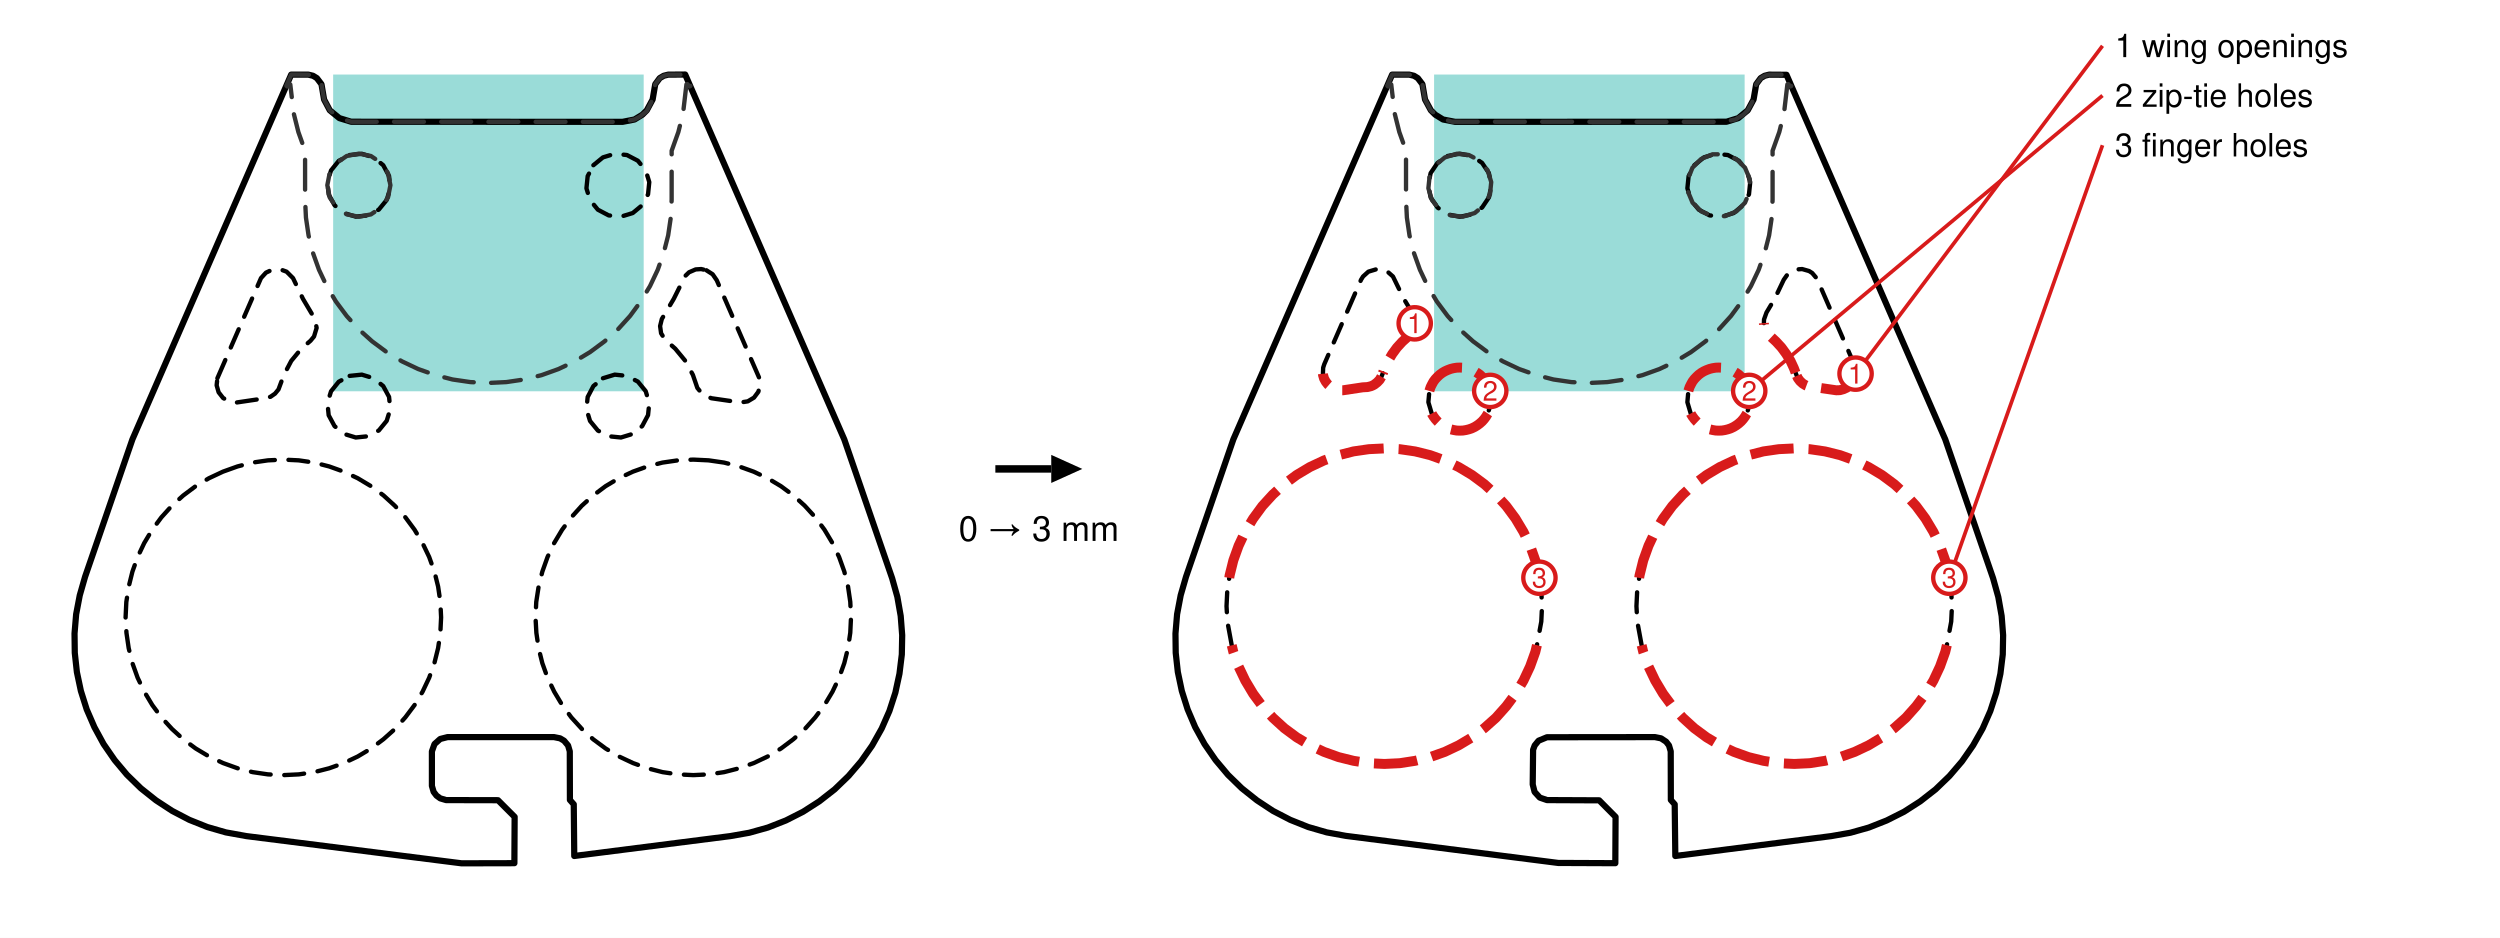
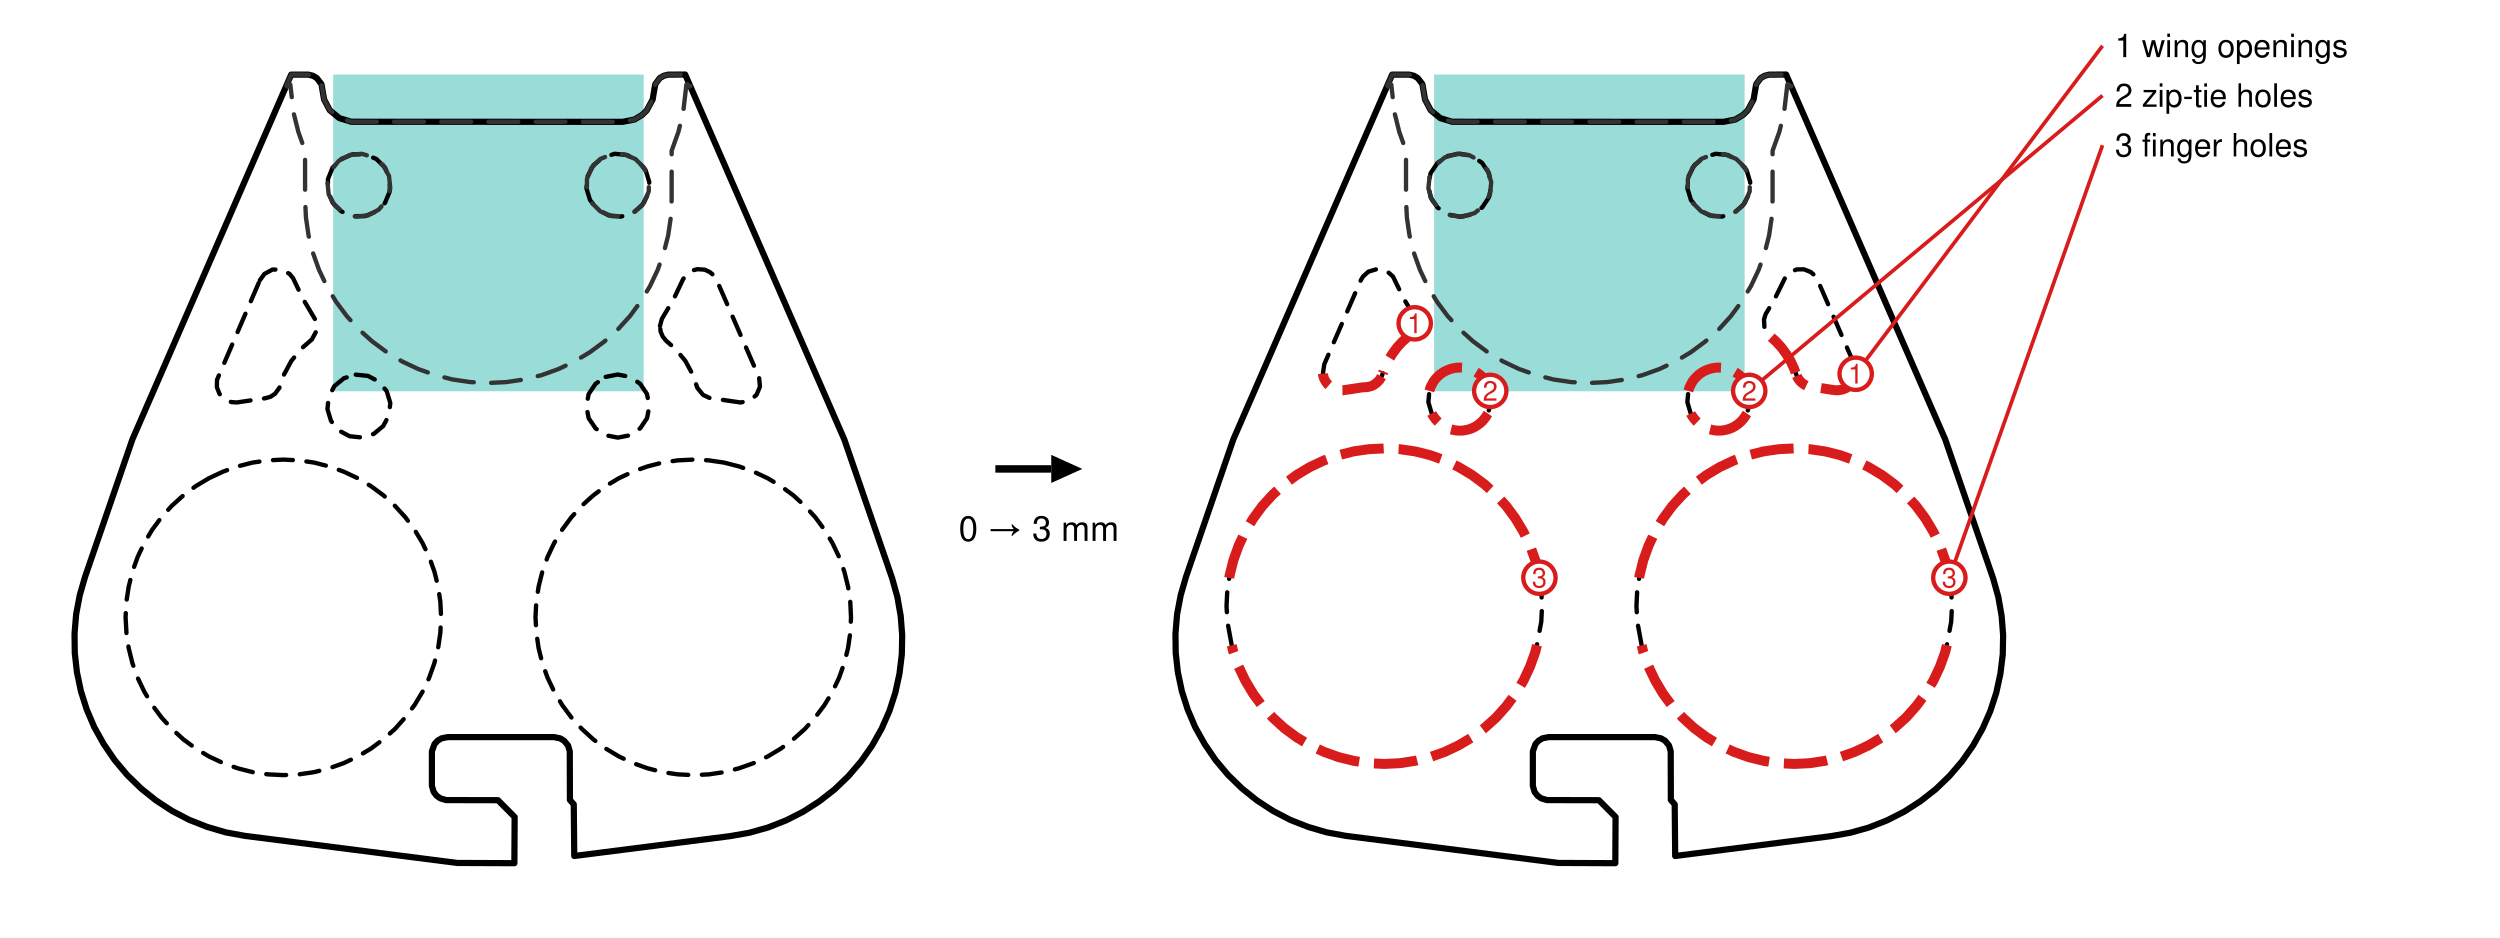
<svg xmlns="http://www.w3.org/2000/svg" width="201.26mm" height="75.50mm" viewBox="0 0 201.26 75.50" role="img">
  <rect width="201.26" height="75.50" fill="white" />
  <g class="panel" id="before">
    <path d="M 51.82 6.00 L 51.82 31.50 L 26.82 31.50 L 26.82 6.00 L 51.82 6.00 Z" fill="#20b2aa" fill-rule="evenodd" fill-opacity="0.45" stroke="none" />
-     <path d="M 6.42 47.93 L 6.85 46.43 L 10.66 35.37 L 23.44 6.01 L 24.83 6.01 L 25.20 6.10 L 25.51 6.29 L 25.88 6.78 L 26.09 8.01 L 26.55 8.88 L 27.32 9.51 L 28.27 9.80 L 50.11 9.81 L 51.08 9.62 L 51.72 9.23 L 52.07 8.88 L 52.54 8.01 L 52.75 6.78 L 53.11 6.29 L 53.43 6.10 L 53.79 6.01 L 55.16 6.00 L 67.97 35.38 L 71.82 46.55 L 72.24 48.05 L 72.51 49.59 L 72.63 51.14 L 72.60 52.69 L 72.41 54.24 L 72.08 55.76 L 71.60 57.24 L 70.98 58.65 L 70.21 60.02 L 69.32 61.29 L 68.31 62.47 L 67.19 63.55 L 65.96 64.51 L 64.65 65.35 L 63.27 66.05 L 61.82 66.62 L 60.32 67.04 L 58.79 67.31 L 46.23 68.91 L 46.19 64.75 L 45.88 64.40 L 45.87 60.49 L 45.73 60.01 L 45.41 59.63 L 45.09 59.44 L 44.60 59.34 L 36.03 59.34 L 35.44 59.49 L 34.98 59.90 L 34.77 60.49 L 34.77 63.27 L 34.91 63.75 L 35.14 64.05 L 35.44 64.27 L 35.91 64.41 L 40.09 64.42 L 41.43 65.76 L 41.41 69.49 L 37.16 69.50 L 19.84 67.31 L 18.18 67.01 L 16.69 66.58 L 15.24 66.00 L 13.86 65.28 L 12.56 64.43 L 11.34 63.46 L 10.22 62.37 L 9.23 61.19 L 8.34 59.90 L 7.60 58.54 L 6.98 57.11 L 6.51 55.62 L 6.19 54.11 L 6.02 52.56 L 6.00 51.00 L 6.13 49.45 L 6.42 47.93 Z" fill="none" stroke="#000" stroke-width="0.5" stroke-linejoin="round" stroke-linecap="round" />
-     <path d="M 17.50 30.45 L 21.01 22.39 L 21.41 21.95 L 21.94 21.70 L 22.52 21.67 L 23.07 21.87 L 23.59 22.39 L 24.39 24.06 L 25.35 25.68 L 25.49 26.40 L 25.28 27.09 L 25.00 27.43 L 24.26 28.07 L 23.45 29.05 L 22.85 30.19 L 22.42 31.35 L 22.14 31.69 L 21.78 31.94 L 21.36 32.06 L 19.06 32.40 L 18.47 32.33 L 17.96 32.04 L 17.60 31.58 L 17.44 31.02 L 17.50 30.45 Z" fill="none" stroke="#000" stroke-width="0.35" stroke-linejoin="round" stroke-linecap="round" stroke-dasharray="1.6,1.1" />
-     <path d="M 17.95 37.97 L 19.12 37.55 L 20.33 37.24 L 21.57 37.06 L 22.81 37.00 L 24.05 37.06 L 25.29 37.24 L 26.50 37.55 L 27.67 37.97 L 28.80 38.50 L 29.87 39.14 L 30.87 39.88 L 31.79 40.72 L 32.63 41.64 L 33.37 42.64 L 34.01 43.71 L 34.55 44.84 L 34.97 46.01 L 35.27 47.22 L 35.45 48.45 L 35.51 49.70 L 35.45 50.94 L 35.27 52.17 L 34.97 53.38 L 34.55 54.56 L 34.02 55.68 L 33.38 56.75 L 32.63 57.75 L 31.80 58.68 L 30.87 59.51 L 29.87 60.26 L 28.80 60.90 L 27.68 61.43 L 26.50 61.85 L 25.29 62.16 L 24.06 62.34 L 22.82 62.40 L 21.57 62.34 L 20.34 62.16 L 19.13 61.85 L 17.96 61.43 L 16.83 60.90 L 15.76 60.26 L 14.76 59.52 L 13.84 58.68 L 13.00 57.76 L 12.26 56.76 L 11.62 55.69 L 11.08 54.56 L 10.66 53.39 L 10.36 52.18 L 10.18 50.95 L 10.11 49.70 L 10.17 48.46 L 10.36 47.23 L 10.66 46.02 L 11.08 44.84 L 11.61 43.72 L 12.25 42.65 L 12.99 41.65 L 13.83 40.72 L 14.75 39.89 L 15.75 39.14 L 16.82 38.50 L 17.95 37.97 Z" fill="none" stroke="#000" stroke-width="0.35" stroke-linejoin="round" stroke-linecap="round" stroke-dasharray="1.6,1.1" />
-     <path d="M 28.15 12.48 L 29.13 12.38 L 30.08 12.67 L 30.85 13.30 L 31.32 14.17 L 31.42 15.16 L 31.13 16.10 L 30.50 16.87 L 29.63 17.34 L 28.64 17.44 L 27.69 17.15 L 26.93 16.52 L 26.46 15.65 L 26.36 14.66 L 26.65 13.72 L 27.27 12.95 L 28.15 12.48 Z" fill="none" stroke="#000" stroke-width="0.35" stroke-linejoin="round" stroke-linecap="round" stroke-dasharray="1.6,1.1" />
-     <path d="M 28.15 30.26 L 29.13 30.16 L 30.08 30.45 L 30.85 31.08 L 31.32 31.95 L 31.42 32.94 L 31.13 33.88 L 30.50 34.65 L 29.63 35.12 L 28.64 35.22 L 27.69 34.93 L 26.93 34.30 L 26.46 33.43 L 26.36 32.44 L 26.65 31.50 L 27.27 30.73 L 28.15 30.26 Z" fill="none" stroke="#000" stroke-width="0.35" stroke-linejoin="round" stroke-linecap="round" stroke-dasharray="1.6,1.1" />
-     <path d="M 56.87 21.76 L 57.37 22.08 L 57.70 22.56 L 61.11 30.40 L 61.19 30.97 L 61.05 31.54 L 60.70 32.01 L 60.20 32.31 L 59.62 32.40 L 57.27 32.06 L 56.59 31.78 L 56.14 31.23 L 55.78 30.18 L 55.17 29.05 L 54.36 28.07 L 53.53 27.33 L 53.22 26.83 L 53.14 26.25 L 53.28 25.68 L 54.24 24.06 L 55.15 22.23 L 55.47 21.92 L 56.00 21.69 L 56.45 21.66 L 56.87 21.76 Z" fill="none" stroke="#000" stroke-width="0.35" stroke-linejoin="round" stroke-linecap="round" stroke-dasharray="1.6,1.1" />
-     <path d="M 57.05 37.06 L 58.29 37.24 L 59.50 37.55 L 60.67 37.97 L 61.80 38.50 L 62.87 39.14 L 63.87 39.88 L 64.79 40.72 L 65.63 41.64 L 66.37 42.64 L 67.01 43.71 L 67.55 44.84 L 67.97 46.01 L 68.27 47.22 L 68.45 48.45 L 68.51 49.70 L 68.45 50.94 L 68.27 52.17 L 67.97 53.38 L 67.55 54.56 L 67.02 55.68 L 66.38 56.75 L 65.63 57.75 L 64.80 58.68 L 63.87 59.51 L 62.87 60.26 L 61.80 60.90 L 60.68 61.43 L 59.50 61.85 L 58.29 62.16 L 57.06 62.34 L 55.82 62.40 L 54.57 62.34 L 53.34 62.16 L 52.13 61.85 L 50.96 61.43 L 49.83 60.90 L 48.76 60.26 L 47.76 59.52 L 46.84 58.68 L 46.00 57.76 L 45.26 56.76 L 44.62 55.69 L 44.08 54.56 L 43.66 53.39 L 43.36 52.18 L 43.18 50.95 L 43.11 49.70 L 43.17 48.46 L 43.36 47.23 L 43.66 46.02 L 44.08 44.84 L 44.61 43.72 L 45.25 42.65 L 45.99 41.65 L 46.83 40.72 L 47.75 39.89 L 48.75 39.14 L 49.82 38.50 L 50.95 37.97 L 52.12 37.55 L 53.33 37.24 L 54.57 37.06 L 55.81 37.00 L 57.05 37.06 Z" fill="none" stroke="#000" stroke-width="0.35" stroke-linejoin="round" stroke-linecap="round" stroke-dasharray="1.6,1.1" />
-     <path d="M 47.77 13.30 L 48.54 12.67 L 49.49 12.38 L 50.47 12.48 L 51.35 12.94 L 51.98 13.71 L 52.27 14.66 L 52.17 15.64 L 51.70 16.52 L 50.94 17.15 L 49.99 17.44 L 49.00 17.34 L 48.13 16.88 L 47.50 16.11 L 47.21 15.16 L 47.31 14.18 L 47.77 13.30 Z" fill="none" stroke="#000" stroke-width="0.35" stroke-linejoin="round" stroke-linecap="round" stroke-dasharray="1.6,1.1" />
-     <path d="M 48.54 30.45 L 49.49 30.16 L 50.47 30.26 L 51.35 30.72 L 51.98 31.49 L 52.27 32.44 L 52.17 33.42 L 51.70 34.30 L 50.94 34.93 L 49.99 35.22 L 49.00 35.12 L 48.13 34.66 L 47.50 33.89 L 47.21 32.94 L 47.31 31.96 L 47.77 31.08 L 48.54 30.45 Z" fill="none" stroke="#000" stroke-width="0.35" stroke-linejoin="round" stroke-linecap="round" stroke-dasharray="1.6,1.1" />
-     <path d="M 23.05 6.90 L 23.45 6.00 L 24.83 6.01 L 25.30 6.15 L 25.69 6.46 L 25.88 6.78 L 26.09 8.01 L 26.55 8.88 L 27.32 9.51 L 28.27 9.80 L 50.11 9.81 L 51.08 9.62 L 51.52 9.38 L 52.06 8.95 L 52.54 8.01 L 52.75 6.78 L 53.12 6.29 L 53.43 6.10 L 53.79 6.01 L 55.18 6.01 L 55.58 6.92 L 55.51 6.96 L 55.33 6.77 L 55.26 6.80 L 54.99 9.11 L 54.61 10.63 L 54.07 12.14 L 54.07 16.09 L 54.00 17.52 L 53.79 18.95 L 53.43 20.36 L 52.95 21.72 L 52.33 23.03 L 51.58 24.27 L 50.72 25.44 L 49.75 26.51 L 48.67 27.48 L 47.51 28.34 L 46.27 29.09 L 44.96 29.71 L 43.60 30.20 L 42.19 30.55 L 40.76 30.76 L 39.31 30.83 L 37.87 30.76 L 36.43 30.55 L 35.03 30.19 L 33.67 29.71 L 32.36 29.09 L 31.12 28.34 L 29.96 27.48 L 28.88 26.51 L 27.91 25.44 L 27.04 24.27 L 26.30 23.03 L 25.68 21.72 L 25.19 20.35 L 24.84 18.95 L 24.63 17.52 L 24.56 16.08 L 24.56 12.14 L 24.02 10.63 L 23.64 9.11 L 23.37 6.80 L 23.29 6.77 L 23.11 6.96 L 23.05 6.90 Z" fill="none" stroke="#333333" stroke-width="0.35" stroke-linejoin="round" stroke-linecap="round" stroke-dasharray="2.4,1.4" />
-     <path d="M 27.91 12.56 L 28.88 12.37 L 29.86 12.56 L 30.68 13.11 L 31.23 13.93 L 31.43 14.91 L 31.24 15.88 L 30.69 16.70 L 29.86 17.26 L 28.89 17.45 L 27.92 17.26 L 27.10 16.71 L 26.54 15.89 L 26.35 14.91 L 26.54 13.94 L 27.09 13.12 L 27.91 12.56 Z" fill="none" stroke="#333333" stroke-width="0.35" stroke-linejoin="round" stroke-linecap="round" stroke-dasharray="2.4,1.4" />
+     <path d="M 6.85 46.43 L 10.66 35.37 L 23.44 6.01 L 24.83 6.01 L 25.20 6.10 L 25.51 6.29 L 25.88 6.78 L 26.09 8.01 L 26.55 8.88 L 27.32 9.51 L 28.27 9.80 L 50.11 9.81 L 51.08 9.62 L 51.72 9.23 L 52.07 8.88 L 52.54 8.01 L 52.75 6.78 L 53.11 6.29 L 53.43 6.10 L 53.79 6.01 L 55.16 6.00 L 67.97 35.38 L 71.82 46.55 L 72.24 48.05 L 72.51 49.59 L 72.63 51.14 L 72.60 52.69 L 72.41 54.24 L 72.08 55.76 L 71.60 57.24 L 70.98 58.65 L 70.21 60.02 L 69.32 61.29 L 68.31 62.47 L 67.19 63.55 L 65.96 64.51 L 64.65 65.35 L 63.27 66.05 L 61.82 66.62 L 60.32 67.04 L 58.79 67.31 L 46.23 68.91 L 46.19 64.75 L 45.88 64.40 L 45.87 60.49 L 45.73 60.01 L 45.41 59.63 L 45.09 59.44 L 44.60 59.34 L 36.04 59.34 L 35.54 59.44 L 35.23 59.63 L 34.98 59.90 L 34.77 60.49 L 34.77 63.27 L 34.91 63.75 L 35.14 64.05 L 35.44 64.27 L 35.91 64.41 L 40.09 64.42 L 41.43 65.77 L 41.41 69.49 L 36.82 69.47 L 19.71 67.29 L 18.18 67.01 L 16.68 66.57 L 15.23 66.00 L 13.85 65.28 L 12.55 64.43 L 11.34 63.46 L 10.23 62.38 L 9.23 61.19 L 8.35 59.90 L 7.59 58.54 L 6.98 57.11 L 6.51 55.63 L 6.19 54.10 L 6.02 52.56 L 6.00 51.01 L 6.13 49.45 L 6.42 47.92 L 6.85 46.43 Z" fill="none" stroke="#000" stroke-width="0.5" stroke-linejoin="round" stroke-linecap="round" />
+     <path d="M 20.92 22.56 L 21.29 22.05 L 21.94 21.70 L 22.66 21.70 L 23.31 22.05 L 23.59 22.39 L 24.39 24.06 L 25.35 25.68 L 25.49 26.25 L 25.45 26.69 L 25.11 27.32 L 24.26 28.07 L 23.45 29.06 L 22.85 30.18 L 22.49 31.22 L 22.14 31.70 L 21.78 31.94 L 21.36 32.06 L 19.06 32.40 L 18.62 32.37 L 18.08 32.13 L 17.67 31.71 L 17.46 31.17 L 17.47 30.58 L 20.92 22.56 Z" fill="none" stroke="#000" stroke-width="0.35" stroke-linejoin="round" stroke-linecap="round" stroke-dasharray="1.6,1.1" />
+     <path d="M 16.82 38.50 L 17.95 37.97 L 19.12 37.55 L 20.33 37.24 L 21.57 37.06 L 22.81 37.00 L 24.05 37.06 L 25.29 37.24 L 26.50 37.55 L 27.67 37.97 L 28.80 38.50 L 29.87 39.14 L 30.87 39.88 L 31.79 40.72 L 32.63 41.64 L 33.37 42.64 L 34.01 43.71 L 34.55 44.84 L 34.97 46.01 L 35.27 47.22 L 35.45 48.45 L 35.51 49.70 L 35.45 50.94 L 35.27 52.17 L 34.97 53.38 L 34.55 54.56 L 34.02 55.68 L 33.38 56.75 L 32.63 57.75 L 31.80 58.68 L 30.87 59.51 L 29.87 60.26 L 28.80 60.90 L 27.68 61.43 L 26.50 61.85 L 25.29 62.16 L 24.06 62.34 L 22.82 62.40 L 21.57 62.34 L 20.34 62.16 L 19.13 61.85 L 17.96 61.43 L 16.83 60.90 L 15.76 60.26 L 14.76 59.52 L 13.84 58.68 L 13.00 57.76 L 12.26 56.76 L 11.62 55.69 L 11.08 54.56 L 10.66 53.39 L 10.36 52.18 L 10.18 50.95 L 10.11 49.70 L 10.17 48.46 L 10.36 47.23 L 10.66 46.02 L 11.08 44.84 L 11.61 43.72 L 12.25 42.65 L 12.99 41.65 L 13.83 40.72 L 14.75 39.89 L 15.75 39.14 L 16.82 38.50 Z" fill="none" stroke="#000" stroke-width="0.35" stroke-linejoin="round" stroke-linecap="round" stroke-dasharray="1.6,1.1" />
+     <path d="M 27.47 12.80 L 28.39 12.42 L 29.38 12.42 L 30.30 12.80 L 31.00 13.50 L 31.38 14.41 L 31.38 15.40 L 31.00 16.32 L 30.30 17.02 L 29.39 17.40 L 28.40 17.40 L 27.48 17.02 L 26.78 16.32 L 26.40 15.41 L 26.40 14.42 L 26.77 13.50 L 27.47 12.80 Z" fill="none" stroke="#000" stroke-width="0.35" stroke-linejoin="round" stroke-linecap="round" stroke-dasharray="1.6,1.1" />
+     <path d="M 28.64 30.16 L 29.62 30.26 L 30.50 30.72 L 31.13 31.49 L 31.42 32.44 L 31.32 33.42 L 30.85 34.30 L 30.09 34.93 L 29.14 35.22 L 28.15 35.12 L 27.28 34.66 L 26.65 33.89 L 26.36 32.94 L 26.46 31.96 L 26.92 31.08 L 27.69 30.45 L 28.64 30.16 Z" fill="none" stroke="#000" stroke-width="0.35" stroke-linejoin="round" stroke-linecap="round" stroke-dasharray="1.6,1.1" />
+     <path d="M 53.13 26.25 L 53.28 25.68 L 54.24 24.06 L 54.99 22.48 L 55.25 22.12 L 55.72 21.78 L 56.15 21.67 L 56.73 21.71 L 57.14 21.90 L 57.47 22.18 L 57.70 22.56 L 61.11 30.39 L 61.18 31.13 L 60.90 31.79 L 60.34 32.26 L 59.62 32.40 L 57.13 32.04 L 56.60 31.79 L 56.14 31.23 L 55.78 30.18 L 55.17 29.05 L 54.36 28.07 L 53.62 27.43 L 53.35 27.09 L 53.18 26.69 L 53.13 26.25 Z" fill="none" stroke="#000" stroke-width="0.35" stroke-linejoin="round" stroke-linecap="round" stroke-dasharray="1.6,1.1" />
+     <path d="M 58.29 37.24 L 59.50 37.55 L 60.67 37.97 L 61.80 38.50 L 62.87 39.14 L 63.87 39.88 L 64.79 40.72 L 65.63 41.64 L 66.37 42.64 L 67.01 43.71 L 67.55 44.84 L 67.97 46.01 L 68.27 47.22 L 68.45 48.45 L 68.51 49.70 L 68.45 50.94 L 68.27 52.17 L 67.97 53.38 L 67.55 54.56 L 67.02 55.68 L 66.38 56.75 L 65.63 57.75 L 64.80 58.68 L 63.87 59.51 L 62.87 60.26 L 61.80 60.90 L 60.68 61.43 L 59.50 61.85 L 58.29 62.16 L 57.06 62.34 L 55.82 62.40 L 54.57 62.34 L 53.34 62.16 L 52.13 61.85 L 50.96 61.43 L 49.83 60.90 L 48.76 60.26 L 47.76 59.52 L 46.84 58.68 L 46.00 57.76 L 45.26 56.76 L 44.62 55.69 L 44.08 54.56 L 43.66 53.39 L 43.36 52.18 L 43.18 50.95 L 43.11 49.70 L 43.17 48.46 L 43.36 47.23 L 43.66 46.02 L 44.08 44.84 L 44.61 43.72 L 45.25 42.65 L 45.99 41.65 L 46.83 40.72 L 47.75 39.89 L 48.75 39.14 L 49.82 38.50 L 50.95 37.97 L 52.12 37.55 L 53.33 37.24 L 54.57 37.06 L 55.81 37.00 L 57.05 37.06 L 58.29 37.24 Z" fill="none" stroke="#000" stroke-width="0.35" stroke-linejoin="round" stroke-linecap="round" stroke-dasharray="1.6,1.1" />
+     <path d="M 47.31 14.18 L 47.77 13.30 L 48.54 12.67 L 49.49 12.38 L 50.47 12.48 L 51.35 12.94 L 51.98 13.71 L 52.27 14.66 L 52.17 15.64 L 51.70 16.52 L 50.94 17.15 L 49.99 17.44 L 49.00 17.34 L 48.13 16.88 L 47.50 16.11 L 47.21 15.16 L 47.31 14.18 Z" fill="none" stroke="#000" stroke-width="0.35" stroke-linejoin="round" stroke-linecap="round" stroke-dasharray="1.6,1.1" />
+     <path d="M 48.76 30.34 L 49.73 30.15 L 50.71 30.34 L 51.53 30.89 L 52.08 31.71 L 52.28 32.69 L 52.09 33.66 L 51.54 34.48 L 50.71 35.04 L 49.74 35.23 L 48.77 35.04 L 47.95 34.49 L 47.39 33.67 L 47.20 32.69 L 47.39 31.72 L 47.94 30.90 L 48.76 30.34 Z" fill="none" stroke="#000" stroke-width="0.35" stroke-linejoin="round" stroke-linecap="round" stroke-dasharray="1.6,1.1" />
+     <path d="M 23.05 6.90 L 23.45 6.00 L 24.83 6.01 L 25.30 6.15 L 25.69 6.46 L 25.88 6.78 L 26.09 8.01 L 26.55 8.88 L 27.32 9.51 L 28.27 9.80 L 50.11 9.81 L 51.08 9.62 L 51.72 9.23 L 52.07 8.88 L 52.54 8.01 L 52.75 6.78 L 53.12 6.29 L 53.43 6.10 L 53.79 6.01 L 55.18 6.01 L 55.59 6.93 L 55.52 6.97 L 55.34 6.78 L 55.26 6.80 L 54.99 9.11 L 54.61 10.63 L 54.07 12.14 L 54.07 16.09 L 54.00 17.52 L 53.79 18.95 L 53.43 20.36 L 52.95 21.72 L 52.33 23.03 L 51.58 24.27 L 50.72 25.44 L 49.75 26.51 L 48.67 27.48 L 47.51 28.34 L 46.27 29.09 L 44.96 29.71 L 43.60 30.20 L 42.19 30.55 L 40.76 30.76 L 39.31 30.83 L 37.87 30.76 L 36.43 30.55 L 35.03 30.19 L 33.67 29.71 L 32.36 29.09 L 31.12 28.34 L 29.96 27.48 L 28.88 26.51 L 27.91 25.44 L 27.04 24.27 L 26.30 23.03 L 25.68 21.72 L 25.19 20.35 L 24.84 18.95 L 24.63 17.52 L 24.56 16.08 L 24.56 12.14 L 24.02 10.63 L 23.64 9.11 L 23.37 6.80 L 23.29 6.77 L 23.11 6.97 L 23.05 6.90 Z" fill="none" stroke="#333333" stroke-width="0.35" stroke-linejoin="round" stroke-linecap="round" stroke-dasharray="2.4,1.4" />
+     <path d="M 47.25 14.42 L 47.62 13.50 L 48.32 12.80 L 49.24 12.42 L 50.23 12.42 L 51.15 12.80 L 51.85 13.50 L 52.23 14.41 L 52.23 15.40 L 51.85 16.32 L 51.15 17.02 L 50.24 17.40 L 49.25 17.40 L 48.33 17.02 L 47.63 16.32 L 47.25 15.41 L 47.25 14.42 Z" fill="none" stroke="#333333" stroke-width="0.35" stroke-linejoin="round" stroke-linecap="round" stroke-dasharray="2.4,1.4" />
+     <path d="M 27.27 12.95 L 28.15 12.48 L 29.13 12.38 L 30.08 12.67 L 30.85 13.30 L 31.32 14.17 L 31.42 15.16 L 31.13 16.10 L 30.50 16.87 L 29.63 17.34 L 28.64 17.44 L 27.69 17.15 L 26.93 16.52 L 26.46 15.65 L 26.36 14.66 L 26.65 13.72 L 27.27 12.95 Z" fill="none" stroke="#333333" stroke-width="0.35" stroke-linejoin="round" stroke-linecap="round" stroke-dasharray="2.4,1.4" />
  </g>
  <g class="arrow">
    <line x1="80.13" y1="37.75" x2="84.63" y2="37.75" stroke="#000" stroke-width="0.6" />
    <polygon points="87.13,37.75 84.63,36.62 84.63,38.88" fill="#000" />
    <text x="83.63" y="43.55" font-family="Helvetica, Arial, sans-serif" font-size="2.80" text-anchor="middle" fill="#000">0 → 3 mm</text>
  </g>
  <g class="panel" id="after" transform="translate(88.63 0)">
    <path d="M 51.82 6.00 L 51.82 31.50 L 26.82 31.50 L 26.82 6.00 L 51.82 6.00 Z" fill="#20b2aa" fill-rule="evenodd" fill-opacity="0.45" stroke="none" />
-     <path d="M 6.00 51.01 L 6.13 49.45 L 6.42 47.92 L 6.85 46.43 L 10.66 35.37 L 23.44 6.01 L 24.83 6.01 L 25.20 6.10 L 25.51 6.29 L 25.88 6.78 L 26.09 8.01 L 26.56 8.88 L 26.91 9.23 L 27.54 9.62 L 28.52 9.81 L 50.36 9.80 L 51.31 9.51 L 52.07 8.88 L 52.54 8.01 L 52.75 6.78 L 53.11 6.29 L 53.43 6.10 L 53.79 6.01 L 55.19 6.02 L 67.97 35.37 L 71.82 46.55 L 72.24 48.06 L 72.51 49.59 L 72.63 51.14 L 72.60 52.69 L 72.41 54.24 L 72.08 55.76 L 71.60 57.24 L 70.98 58.65 L 70.21 60.01 L 69.32 61.29 L 68.31 62.47 L 67.19 63.55 L 65.96 64.51 L 64.65 65.35 L 63.26 66.05 L 61.82 66.62 L 60.33 67.04 L 58.79 67.31 L 46.24 68.91 L 46.19 64.75 L 45.88 64.40 L 45.87 60.49 L 45.73 60.01 L 45.50 59.71 L 45.09 59.44 L 44.60 59.34 L 35.91 59.35 L 35.23 59.63 L 34.92 60.01 L 34.79 60.36 L 34.76 63.15 L 34.91 63.75 L 35.33 64.21 L 35.91 64.41 L 40.11 64.43 L 41.43 65.76 L 41.41 69.49 L 36.81 69.47 L 19.71 67.29 L 18.18 67.01 L 16.69 66.58 L 15.24 66.00 L 13.85 65.28 L 12.56 64.43 L 11.34 63.46 L 10.23 62.38 L 9.23 61.19 L 8.34 59.90 L 7.59 58.54 L 6.98 57.11 L 6.51 55.62 L 6.19 54.10 L 6.02 52.56 L 6.00 51.01 Z" fill="none" stroke="#000" stroke-width="0.5" stroke-linejoin="round" stroke-linecap="round" />
-     <path d="M 26.63 33.29 L 26.36 32.38 L 26.44 31.47" fill="none" stroke="#000" stroke-width="0.35" stroke-linejoin="round" stroke-linecap="round" stroke-dasharray="1.6,1.1" />
-     <path d="M 31.34 31.47 L 31.42 32.38 L 31.15 33.29" fill="none" stroke="#000" stroke-width="0.35" stroke-linejoin="round" stroke-linecap="round" stroke-dasharray="1.6,1.1" />
-     <path d="M 17.87 30.09 L 17.89 29.60 L 17.98 29.32 L 20.94 22.52 L 21.10 22.26 L 21.53 21.87 L 22.23 21.66 L 22.66 21.70 L 23.07 21.87 L 23.51 22.26 L 24.38 24.05 L 25.12 25.29 L 25.26 26.03" fill="none" stroke="#000" stroke-width="0.35" stroke-linejoin="round" stroke-linecap="round" stroke-dasharray="1.6,1.1" />
-     <path d="M 22.69 30.05 L 22.58 30.33" fill="none" stroke="#000" stroke-width="0.35" stroke-linejoin="round" stroke-linecap="round" stroke-dasharray="1.6,1.1" />
+     <path d="M 6.85 46.43 L 10.66 35.37 L 23.44 6.01 L 24.83 6.01 L 25.20 6.10 L 25.51 6.29 L 25.88 6.78 L 26.09 8.01 L 26.55 8.88 L 27.32 9.51 L 28.27 9.80 L 50.11 9.81 L 51.08 9.62 L 51.72 9.23 L 52.07 8.88 L 52.54 8.01 L 52.75 6.78 L 53.11 6.29 L 53.43 6.10 L 53.79 6.01 L 55.16 6.00 L 67.97 35.38 L 71.82 46.55 L 72.24 48.05 L 72.51 49.59 L 72.63 51.14 L 72.60 52.69 L 72.41 54.24 L 72.08 55.76 L 71.60 57.24 L 70.98 58.65 L 70.21 60.02 L 69.32 61.29 L 68.31 62.47 L 67.19 63.55 L 65.96 64.51 L 64.65 65.35 L 63.27 66.05 L 61.82 66.62 L 60.32 67.04 L 58.79 67.31 L 46.23 68.91 L 46.19 64.75 L 45.88 64.40 L 45.87 60.49 L 45.73 60.01 L 45.41 59.63 L 45.09 59.44 L 44.60 59.34 L 36.04 59.34 L 35.54 59.44 L 35.23 59.63 L 34.98 59.90 L 34.77 60.49 L 34.77 63.27 L 34.91 63.75 L 35.14 64.05 L 35.44 64.27 L 35.91 64.41 L 40.09 64.42 L 41.43 65.77 L 41.41 69.49 L 36.82 69.47 L 19.71 67.29 L 18.18 67.01 L 16.68 66.57 L 15.23 66.00 L 13.85 65.28 L 12.55 64.43 L 11.34 63.46 L 10.23 62.38 L 9.23 61.19 L 8.35 59.90 L 7.59 58.54 L 6.98 57.11 L 6.51 55.63 L 6.19 54.10 L 6.02 52.56 L 6.00 51.01 L 6.13 49.45 L 6.42 47.92 L 6.85 46.43 Z" fill="none" stroke="#000" stroke-width="0.5" stroke-linejoin="round" stroke-linecap="round" />
+     <path d="M 47.31 14.18 L 47.77 13.30 L 48.54 12.67 L 49.49 12.38 L 50.47 12.48 L 51.35 12.94 L 51.98 13.71 L 52.27 14.66 L 52.17 15.64 L 51.70 16.52 L 50.94 17.15 L 49.99 17.44 L 49.00 17.34 L 48.13 16.88 L 47.50 16.11 L 47.21 15.16 L 47.31 14.18 Z" fill="none" stroke="#000" stroke-width="0.35" stroke-linejoin="round" stroke-linecap="round" stroke-dasharray="1.6,1.1" />
+     <path d="M 47.48 33.29 L 47.21 32.38 L 47.29 31.47" fill="none" stroke="#000" stroke-width="0.35" stroke-linejoin="round" stroke-linecap="round" stroke-dasharray="1.6,1.1" />
+     <path d="M 52.19 31.47 L 52.27 32.38 L 52.00 33.29" fill="none" stroke="#000" stroke-width="0.35" stroke-linejoin="round" stroke-linecap="round" stroke-dasharray="1.6,1.1" />
+     <path d="M 17.87 30.08 L 17.98 29.32 L 20.92 22.56 L 21.10 22.26 L 21.53 21.87 L 22.23 21.66 L 22.66 21.70 L 23.07 21.87 L 23.51 22.26 L 24.38 24.05 L 25.12 25.29 L 25.26 26.03" fill="none" stroke="#000" stroke-width="0.35" stroke-linejoin="round" stroke-linecap="round" stroke-dasharray="1.6,1.1" />
+     <path d="M 22.69 30.05 L 22.59 30.32" fill="none" stroke="#000" stroke-width="0.35" stroke-linejoin="round" stroke-linecap="round" stroke-dasharray="1.6,1.1" />
    <path d="M 10.53 51.95 L 10.18 50.05 L 10.11 48.80 L 10.17 47.56 L 10.33 46.52" fill="none" stroke="#000" stroke-width="0.35" stroke-linejoin="round" stroke-linecap="round" stroke-dasharray="1.6,1.1" />
    <path d="M 35.30 46.51 L 35.45 47.55 L 35.51 48.79 L 35.45 50.04 L 35.10 51.94" fill="none" stroke="#000" stroke-width="0.35" stroke-linejoin="round" stroke-linecap="round" stroke-dasharray="1.6,1.1" />
    <path d="M 27.91 12.56 L 28.88 12.37 L 29.86 12.56 L 30.68 13.11 L 31.23 13.93 L 31.43 14.91 L 31.24 15.88 L 30.69 16.70 L 29.86 17.26 L 28.89 17.45 L 27.92 17.26 L 27.10 16.71 L 26.54 15.89 L 26.35 14.91 L 26.54 13.94 L 27.09 13.12 L 27.91 12.56 Z" fill="none" stroke="#000" stroke-width="0.35" stroke-linejoin="round" stroke-linecap="round" stroke-dasharray="1.6,1.1" />
-     <path d="M 53.37 26.01 L 53.38 25.72 L 53.58 25.16 L 54.24 24.05 L 54.97 22.52 L 55.25 22.12 L 55.73 21.78 L 56.01 21.69 L 56.45 21.66 L 57.01 21.82 L 57.26 21.98 L 57.64 22.43 L 60.68 29.42 L 60.75 30.08" fill="none" stroke="#000" stroke-width="0.35" stroke-linejoin="round" stroke-linecap="round" stroke-dasharray="1.6,1.1" />
+     <path d="M 26.63 33.29 L 26.36 32.38 L 26.44 31.47" fill="none" stroke="#000" stroke-width="0.35" stroke-linejoin="round" stroke-linecap="round" stroke-dasharray="1.6,1.1" />
+     <path d="M 31.34 31.47 L 31.42 32.38 L 31.15 33.29" fill="none" stroke="#000" stroke-width="0.35" stroke-linejoin="round" stroke-linecap="round" stroke-dasharray="1.6,1.1" />
+     <path d="M 53.41 26.31 L 53.38 25.72 L 53.51 25.29 L 54.24 24.06 L 55.15 22.22 L 55.48 21.92 L 56.01 21.69 L 56.59 21.68 L 57.14 21.90 L 57.47 22.18 L 57.70 22.56 L 60.68 29.41 L 60.76 30.09" fill="none" stroke="#000" stroke-width="0.35" stroke-linejoin="round" stroke-linecap="round" stroke-dasharray="1.6,1.1" />
    <path d="M 56.02 30.26 L 55.92 30.00" fill="none" stroke="#000" stroke-width="0.35" stroke-linejoin="round" stroke-linecap="round" stroke-dasharray="1.6,1.1" />
    <path d="M 43.53 51.95 L 43.18 50.05 L 43.11 48.80 L 43.17 47.56 L 43.33 46.52" fill="none" stroke="#000" stroke-width="0.35" stroke-linejoin="round" stroke-linecap="round" stroke-dasharray="1.6,1.1" />
    <path d="M 68.30 46.51 L 68.45 47.55 L 68.51 48.79 L 68.45 50.04 L 68.10 51.94" fill="none" stroke="#000" stroke-width="0.35" stroke-linejoin="round" stroke-linecap="round" stroke-dasharray="1.6,1.1" />
-     <path d="M 47.77 13.30 L 48.54 12.67 L 49.49 12.38 L 50.47 12.48 L 51.35 12.94 L 51.98 13.71 L 52.27 14.66 L 52.17 15.64 L 51.70 16.52 L 50.94 17.15 L 49.99 17.44 L 49.00 17.34 L 48.13 16.88 L 47.50 16.11 L 47.21 15.16 L 47.31 14.18 L 47.77 13.30 Z" fill="none" stroke="#000" stroke-width="0.35" stroke-linejoin="round" stroke-linecap="round" stroke-dasharray="1.6,1.1" />
-     <path d="M 47.48 33.29 L 47.21 32.38 L 47.29 31.47" fill="none" stroke="#000" stroke-width="0.35" stroke-linejoin="round" stroke-linecap="round" stroke-dasharray="1.6,1.1" />
-     <path d="M 52.19 31.47 L 52.27 32.38 L 52.00 33.29" fill="none" stroke="#000" stroke-width="0.35" stroke-linejoin="round" stroke-linecap="round" stroke-dasharray="1.6,1.1" />
-     <path d="M 23.05 6.90 L 23.45 6.00 L 24.83 6.01 L 25.30 6.15 L 25.69 6.46 L 25.88 6.78 L 26.09 8.01 L 26.55 8.88 L 27.32 9.51 L 28.27 9.80 L 50.11 9.81 L 51.08 9.62 L 51.72 9.23 L 52.07 8.88 L 52.54 8.01 L 52.75 6.78 L 53.12 6.29 L 53.43 6.10 L 53.79 6.01 L 55.18 6.01 L 55.58 6.92 L 55.51 6.96 L 55.33 6.77 L 55.26 6.80 L 54.99 9.11 L 54.61 10.63 L 54.07 12.14 L 54.07 16.09 L 54.00 17.52 L 53.79 18.95 L 53.43 20.36 L 52.95 21.72 L 52.33 23.03 L 51.58 24.27 L 50.72 25.44 L 49.75 26.51 L 48.67 27.48 L 47.51 28.34 L 46.27 29.09 L 44.96 29.71 L 43.60 30.20 L 42.19 30.55 L 40.76 30.76 L 39.31 30.83 L 37.87 30.76 L 36.43 30.55 L 35.03 30.19 L 33.67 29.71 L 32.36 29.09 L 31.12 28.34 L 29.96 27.48 L 28.88 26.51 L 27.91 25.44 L 27.04 24.27 L 26.30 23.03 L 25.68 21.72 L 25.19 20.35 L 24.84 18.95 L 24.63 17.52 L 24.56 16.08 L 24.56 12.14 L 24.02 10.63 L 23.64 9.11 L 23.37 6.80 L 23.29 6.77 L 23.11 6.96 L 23.05 6.90 Z" fill="none" stroke="#333333" stroke-width="0.35" stroke-linejoin="round" stroke-linecap="round" stroke-dasharray="2.4,1.4" />
-     <path d="M 47.62 13.50 L 48.32 12.80 L 49.24 12.42 L 50.23 12.42 L 51.15 12.80 L 51.85 13.50 L 52.23 14.41 L 52.23 15.40 L 51.85 16.32 L 51.15 17.02 L 50.24 17.40 L 49.25 17.40 L 48.33 17.02 L 47.63 16.32 L 47.25 15.41 L 47.25 14.42 L 47.62 13.50 Z" fill="none" stroke="#333333" stroke-width="0.35" stroke-linejoin="round" stroke-linecap="round" stroke-dasharray="2.4,1.4" />
+     <path d="M 23.05 6.90 L 23.45 6.00 L 24.83 6.01 L 25.30 6.15 L 25.69 6.46 L 25.88 6.78 L 26.09 8.01 L 26.55 8.88 L 27.32 9.51 L 28.27 9.80 L 50.11 9.81 L 51.08 9.62 L 51.72 9.23 L 52.07 8.88 L 52.54 8.01 L 52.75 6.78 L 53.12 6.29 L 53.43 6.10 L 53.79 6.01 L 55.18 6.01 L 55.59 6.93 L 55.52 6.97 L 55.34 6.78 L 55.26 6.80 L 54.99 9.11 L 54.61 10.63 L 54.07 12.14 L 54.07 16.09 L 54.00 17.52 L 53.79 18.95 L 53.43 20.36 L 52.95 21.72 L 52.33 23.03 L 51.58 24.27 L 50.72 25.44 L 49.75 26.51 L 48.67 27.48 L 47.51 28.34 L 46.27 29.09 L 44.96 29.71 L 43.60 30.20 L 42.19 30.55 L 40.76 30.76 L 39.31 30.83 L 37.87 30.76 L 36.43 30.55 L 35.03 30.19 L 33.67 29.71 L 32.36 29.09 L 31.12 28.34 L 29.96 27.48 L 28.88 26.51 L 27.91 25.44 L 27.04 24.27 L 26.30 23.03 L 25.68 21.72 L 25.19 20.35 L 24.84 18.95 L 24.63 17.52 L 24.56 16.08 L 24.56 12.14 L 24.02 10.63 L 23.64 9.11 L 23.37 6.80 L 23.29 6.77 L 23.11 6.97 L 23.05 6.90 Z" fill="none" stroke="#333333" stroke-width="0.35" stroke-linejoin="round" stroke-linecap="round" stroke-dasharray="2.4,1.4" />
+     <path d="M 47.25 14.42 L 47.62 13.50 L 48.32 12.80 L 49.24 12.42 L 50.23 12.42 L 51.15 12.80 L 51.85 13.50 L 52.23 14.41 L 52.23 15.40 L 51.85 16.32 L 51.15 17.02 L 50.24 17.40 L 49.25 17.40 L 48.33 17.02 L 47.63 16.32 L 47.25 15.41 L 47.25 14.42 Z" fill="none" stroke="#333333" stroke-width="0.35" stroke-linejoin="round" stroke-linecap="round" stroke-dasharray="2.4,1.4" />
    <path d="M 27.69 12.67 L 28.64 12.38 L 29.62 12.48 L 30.50 12.94 L 31.13 13.71 L 31.42 14.66 L 31.32 15.64 L 30.85 16.52 L 30.09 17.15 L 29.14 17.44 L 28.15 17.34 L 27.28 16.88 L 26.65 16.11 L 26.36 15.16 L 26.46 14.18 L 26.92 13.30 L 27.69 12.67 Z" fill="none" stroke="#333333" stroke-width="0.35" stroke-linejoin="round" stroke-linecap="round" stroke-dasharray="2.4,1.4" />
    <path d="M 10.33 46.52 L 10.36 46.32 L 10.66 45.11 L 11.08 43.94 L 11.61 42.81 L 12.25 41.75 L 12.99 40.74 L 13.83 39.82 L 14.75 38.98 L 15.75 38.24 L 16.82 37.60 L 17.95 37.07 L 19.12 36.65 L 20.33 36.34 L 21.57 36.16 L 22.81 36.10 L 24.05 36.16 L 25.29 36.34 L 26.50 36.64 L 27.67 37.06 L 28.80 37.60 L 29.87 38.24 L 30.87 38.98 L 31.79 39.82 L 32.63 40.74 L 33.37 41.74 L 34.01 42.81 L 34.55 43.93 L 34.97 45.11 L 35.27 46.32 L 35.30 46.51" fill="none" stroke="#d81b1b" stroke-width="0.8" stroke-linecap="butt" stroke-linejoin="round" stroke-dasharray="3.5,1.2" />
    <path d="M 35.10 51.94 L 34.97 52.48 L 34.55 53.65 L 34.02 54.78 L 33.38 55.85 L 32.63 56.85 L 31.80 57.78 L 30.87 58.61 L 29.87 59.36 L 28.80 60.00 L 27.68 60.53 L 26.50 60.95 L 25.29 61.25 L 24.06 61.44 L 22.82 61.50 L 21.57 61.44 L 20.34 61.25 L 19.13 60.95 L 17.96 60.53 L 16.83 60.00 L 15.76 59.36 L 14.76 58.62 L 13.84 57.78 L 13.00 56.86 L 12.26 55.86 L 11.62 54.79 L 11.08 53.66 L 10.66 52.49 L 10.53 51.95" fill="none" stroke="#d81b1b" stroke-width="0.8" stroke-linecap="butt" stroke-linejoin="round" stroke-dasharray="3.5,1.2" />
-     <path d="M 22.58 30.33 L 22.44 30.57 L 22.24 30.78 L 22.01 30.96 L 21.88 31.03 L 21.74 31.09 L 21.46 31.16 L 21.08 31.18 L 19.48 31.42 L 19.33 31.42 L 19.04 31.39 L 18.76 31.30 L 18.50 31.15 L 18.28 30.96 L 18.10 30.73 L 17.96 30.47 L 17.88 30.19 L 17.87 30.09" fill="none" stroke="#d81b1b" stroke-width="0.8" stroke-linecap="butt" stroke-linejoin="round" stroke-dasharray="3.5,1.2" />
+     <path d="M 22.59 30.32 L 22.44 30.57 L 22.24 30.78 L 22.01 30.96 L 21.88 31.03 L 21.74 31.09 L 21.46 31.16 L 21.08 31.18 L 19.48 31.42 L 19.33 31.42 L 19.04 31.39 L 18.76 31.30 L 18.50 31.15 L 18.28 30.96 L 18.10 30.73 L 17.96 30.47 L 17.88 30.19 L 17.87 30.08" fill="none" stroke="#d81b1b" stroke-width="0.8" stroke-linecap="butt" stroke-linejoin="round" stroke-dasharray="3.5,1.2" />
    <path d="M 25.26 26.03 L 25.22 26.30 L 25.12 26.58 L 24.97 26.83 L 24.77 27.05 L 24.26 27.51 L 23.83 27.98 L 23.45 28.50 L 23.12 29.05 L 22.85 29.63 L 22.69 30.05" fill="none" stroke="#d81b1b" stroke-width="0.8" stroke-linecap="butt" stroke-linejoin="round" stroke-dasharray="3.5,1.2" />
    <path d="M 26.44 31.47 L 26.46 31.40 L 26.54 31.16 L 26.65 30.94 L 26.77 30.72 L 26.92 30.52 L 27.09 30.34 L 27.27 30.17 L 27.47 30.02 L 27.69 29.89 L 27.91 29.79 L 28.15 29.70 L 28.39 29.64 L 28.64 29.60 L 28.88 29.59 L 29.13 29.60 L 29.38 29.64 L 29.62 29.70 L 29.86 29.78 L 30.08 29.89 L 30.30 30.02 L 30.50 30.16 L 30.68 30.33 L 30.85 30.52 L 31.00 30.72 L 31.13 30.93 L 31.23 31.16 L 31.32 31.39 L 31.34 31.47" fill="none" stroke="#d81b1b" stroke-width="0.8" stroke-linecap="butt" stroke-linejoin="round" stroke-dasharray="3.5,1.2" />
    <path d="M 31.15 33.29 L 31.13 33.32 L 31.00 33.54 L 30.85 33.74 L 30.69 33.92 L 30.50 34.09 L 30.30 34.24 L 30.09 34.37 L 29.86 34.48 L 29.63 34.56 L 29.39 34.62 L 29.14 34.66 L 28.89 34.67 L 28.64 34.66 L 28.40 34.62 L 28.15 34.56 L 27.92 34.48 L 27.69 34.37 L 27.48 34.24 L 27.28 34.10 L 27.10 33.93 L 26.93 33.74 L 26.78 33.54 L 26.65 33.33 L 26.63 33.29" fill="none" stroke="#d81b1b" stroke-width="0.8" stroke-linecap="butt" stroke-linejoin="round" stroke-dasharray="3.5,1.2" />
    <path d="M 43.33 46.52 L 43.36 46.32 L 43.66 45.11 L 44.08 43.94 L 44.61 42.81 L 45.25 41.75 L 45.99 40.74 L 46.83 39.82 L 47.75 38.98 L 48.75 38.24 L 49.82 37.60 L 50.95 37.07 L 52.12 36.65 L 53.33 36.34 L 54.57 36.16 L 55.81 36.10 L 57.05 36.16 L 58.29 36.34 L 59.50 36.64 L 60.67 37.06 L 61.80 37.60 L 62.87 38.24 L 63.87 38.98 L 64.79 39.82 L 65.63 40.74 L 66.37 41.74 L 67.01 42.81 L 67.55 43.93 L 67.97 45.11 L 68.27 46.32 L 68.30 46.51" fill="none" stroke="#d81b1b" stroke-width="0.8" stroke-linecap="butt" stroke-linejoin="round" stroke-dasharray="3.5,1.2" />
    <path d="M 68.10 51.94 L 67.97 52.48 L 67.55 53.65 L 67.02 54.78 L 66.38 55.85 L 65.63 56.85 L 64.80 57.78 L 63.87 58.61 L 62.87 59.36 L 61.80 60.00 L 60.68 60.53 L 59.50 60.95 L 58.29 61.25 L 57.06 61.44 L 55.82 61.50 L 54.57 61.44 L 53.34 61.25 L 52.13 60.95 L 50.96 60.53 L 49.83 60.00 L 48.76 59.36 L 47.76 58.62 L 46.84 57.78 L 46.00 56.86 L 45.26 55.86 L 44.62 54.79 L 44.08 53.66 L 43.66 52.49 L 43.53 51.95" fill="none" stroke="#d81b1b" stroke-width="0.8" stroke-linecap="butt" stroke-linejoin="round" stroke-dasharray="3.5,1.2" />
    <path d="M 47.29 31.47 L 47.31 31.40 L 47.39 31.16 L 47.50 30.94 L 47.62 30.72 L 47.77 30.52 L 47.94 30.34 L 48.12 30.17 L 48.32 30.02 L 48.54 29.89 L 48.76 29.79 L 49.00 29.70 L 49.24 29.64 L 49.49 29.60 L 49.73 29.59 L 49.98 29.60 L 50.23 29.64 L 50.47 29.70 L 50.71 29.78 L 50.93 29.89 L 51.15 30.02 L 51.35 30.16 L 51.53 30.33 L 51.70 30.52 L 51.85 30.72 L 51.98 30.93 L 52.08 31.16 L 52.17 31.39 L 52.19 31.47" fill="none" stroke="#d81b1b" stroke-width="0.8" stroke-linecap="butt" stroke-linejoin="round" stroke-dasharray="3.5,1.2" />
    <path d="M 52.00 33.29 L 51.98 33.32 L 51.85 33.54 L 51.70 33.74 L 51.54 33.92 L 51.35 34.09 L 51.15 34.24 L 50.94 34.37 L 50.71 34.48 L 50.48 34.56 L 50.24 34.62 L 49.99 34.66 L 49.74 34.67 L 49.49 34.66 L 49.25 34.62 L 49.00 34.56 L 48.77 34.48 L 48.54 34.37 L 48.33 34.24 L 48.13 34.10 L 47.95 33.93 L 47.78 33.74 L 47.63 33.54 L 47.50 33.33 L 47.48 33.29" fill="none" stroke="#d81b1b" stroke-width="0.8" stroke-linecap="butt" stroke-linejoin="round" stroke-dasharray="3.5,1.2" />
-     <path d="M 55.92 30.00 L 55.78 29.63 L 55.51 29.05 L 55.17 28.50 L 54.79 27.98 L 54.36 27.51 L 53.75 26.94 L 53.58 26.71 L 53.45 26.44 L 53.38 26.16 L 53.37 26.01" fill="none" stroke="#d81b1b" stroke-width="0.8" stroke-linecap="butt" stroke-linejoin="round" stroke-dasharray="3.5,1.2" />
-     <path d="M 60.75 30.08 L 60.72 30.29 L 60.63 30.56 L 60.47 30.82 L 60.28 31.03 L 60.04 31.21 L 59.78 31.33 L 59.49 31.41 L 59.20 31.42 L 57.55 31.18 L 57.17 31.16 L 57.02 31.13 L 56.75 31.03 L 56.50 30.88 L 56.28 30.68 L 56.10 30.44 L 56.02 30.26" fill="none" stroke="#d81b1b" stroke-width="0.8" stroke-linecap="butt" stroke-linejoin="round" stroke-dasharray="3.5,1.2" />
+     <path d="M 55.92 30.00 L 55.78 29.63 L 55.51 29.05 L 55.17 28.50 L 54.79 27.98 L 54.36 27.51 L 53.86 27.05 L 53.66 26.83 L 53.51 26.58 L 53.41 26.31" fill="none" stroke="#d81b1b" stroke-width="0.8" stroke-linecap="butt" stroke-linejoin="round" stroke-dasharray="3.5,1.2" />
+     <path d="M 60.76 30.09 L 60.75 30.14 L 60.68 30.43 L 60.56 30.69 L 60.38 30.93 L 60.16 31.13 L 60.04 31.21 L 59.91 31.28 L 59.64 31.37 L 59.34 31.42 L 59.05 31.41 L 57.55 31.18 L 57.17 31.16 L 56.89 31.09 L 56.62 30.96 L 56.38 30.78 L 56.28 30.68 L 56.10 30.44 L 56.02 30.26" fill="none" stroke="#d81b1b" stroke-width="0.8" stroke-linecap="butt" stroke-linejoin="round" stroke-dasharray="3.5,1.2" />
    <circle cx="35.30" cy="46.51" r="1.3" fill="white" stroke="#d81b1b" stroke-width="0.35" />
    <text x="35.30" y="47.30" font-family="Helvetica, Arial, sans-serif" font-size="2.20" text-anchor="middle" fill="#d81b1b">3</text>
+     <circle cx="68.30" cy="46.51" r="1.3" fill="white" stroke="#d81b1b" stroke-width="0.35" />
+     <text x="68.30" y="47.30" font-family="Helvetica, Arial, sans-serif" font-size="2.20" text-anchor="middle" fill="#d81b1b">3</text>
    <circle cx="31.34" cy="31.47" r="1.3" fill="white" stroke="#d81b1b" stroke-width="0.35" />
    <text x="31.34" y="32.26" font-family="Helvetica, Arial, sans-serif" font-size="2.20" text-anchor="middle" fill="#d81b1b">2</text>
+     <circle cx="52.19" cy="31.47" r="1.3" fill="white" stroke="#d81b1b" stroke-width="0.35" />
+     <text x="52.19" y="32.26" font-family="Helvetica, Arial, sans-serif" font-size="2.20" text-anchor="middle" fill="#d81b1b">2</text>
    <circle cx="25.26" cy="26.03" r="1.3" fill="white" stroke="#d81b1b" stroke-width="0.35" />
    <text x="25.26" y="26.82" font-family="Helvetica, Arial, sans-serif" font-size="2.20" text-anchor="middle" fill="#d81b1b">1</text>
-     <circle cx="68.30" cy="46.51" r="1.3" fill="white" stroke="#d81b1b" stroke-width="0.35" />
-     <text x="68.30" y="47.30" font-family="Helvetica, Arial, sans-serif" font-size="2.20" text-anchor="middle" fill="#d81b1b">3</text>
-     <circle cx="52.19" cy="31.47" r="1.3" fill="white" stroke="#d81b1b" stroke-width="0.35" />
-     <text x="52.19" y="32.26" font-family="Helvetica, Arial, sans-serif" font-size="2.20" text-anchor="middle" fill="#d81b1b">2</text>
-     <circle cx="60.75" cy="30.08" r="1.3" fill="white" stroke="#d81b1b" stroke-width="0.35" />
-     <text x="60.75" y="30.88" font-family="Helvetica, Arial, sans-serif" font-size="2.20" text-anchor="middle" fill="#d81b1b">1</text>
+     <circle cx="60.76" cy="30.09" r="1.3" fill="white" stroke="#d81b1b" stroke-width="0.35" />
+     <text x="60.76" y="30.88" font-family="Helvetica, Arial, sans-serif" font-size="2.20" text-anchor="middle" fill="#d81b1b">1</text>
  </g>
  <g class="key">
    <text x="170.26" y="4.60" font-family="Helvetica, Arial, sans-serif" font-size="2.60" text-anchor="start" fill="#000">1 wing openings</text>
    <text x="170.26" y="8.60" font-family="Helvetica, Arial, sans-serif" font-size="2.60" text-anchor="start" fill="#000">2 zip-tie holes</text>
    <text x="170.26" y="12.60" font-family="Helvetica, Arial, sans-serif" font-size="2.60" text-anchor="start" fill="#000">3 finger holes</text>
  </g>
  <g class="leaders">
    <line x1="150.17" y1="29.05" x2="169.26" y2="3.69" stroke="#d81b1b" stroke-width="0.3" />
    <line x1="141.82" y1="30.63" x2="169.26" y2="7.69" stroke="#d81b1b" stroke-width="0.3" />
    <line x1="157.36" y1="45.29" x2="169.26" y2="11.69" stroke="#d81b1b" stroke-width="0.3" />
  </g>
</svg>
